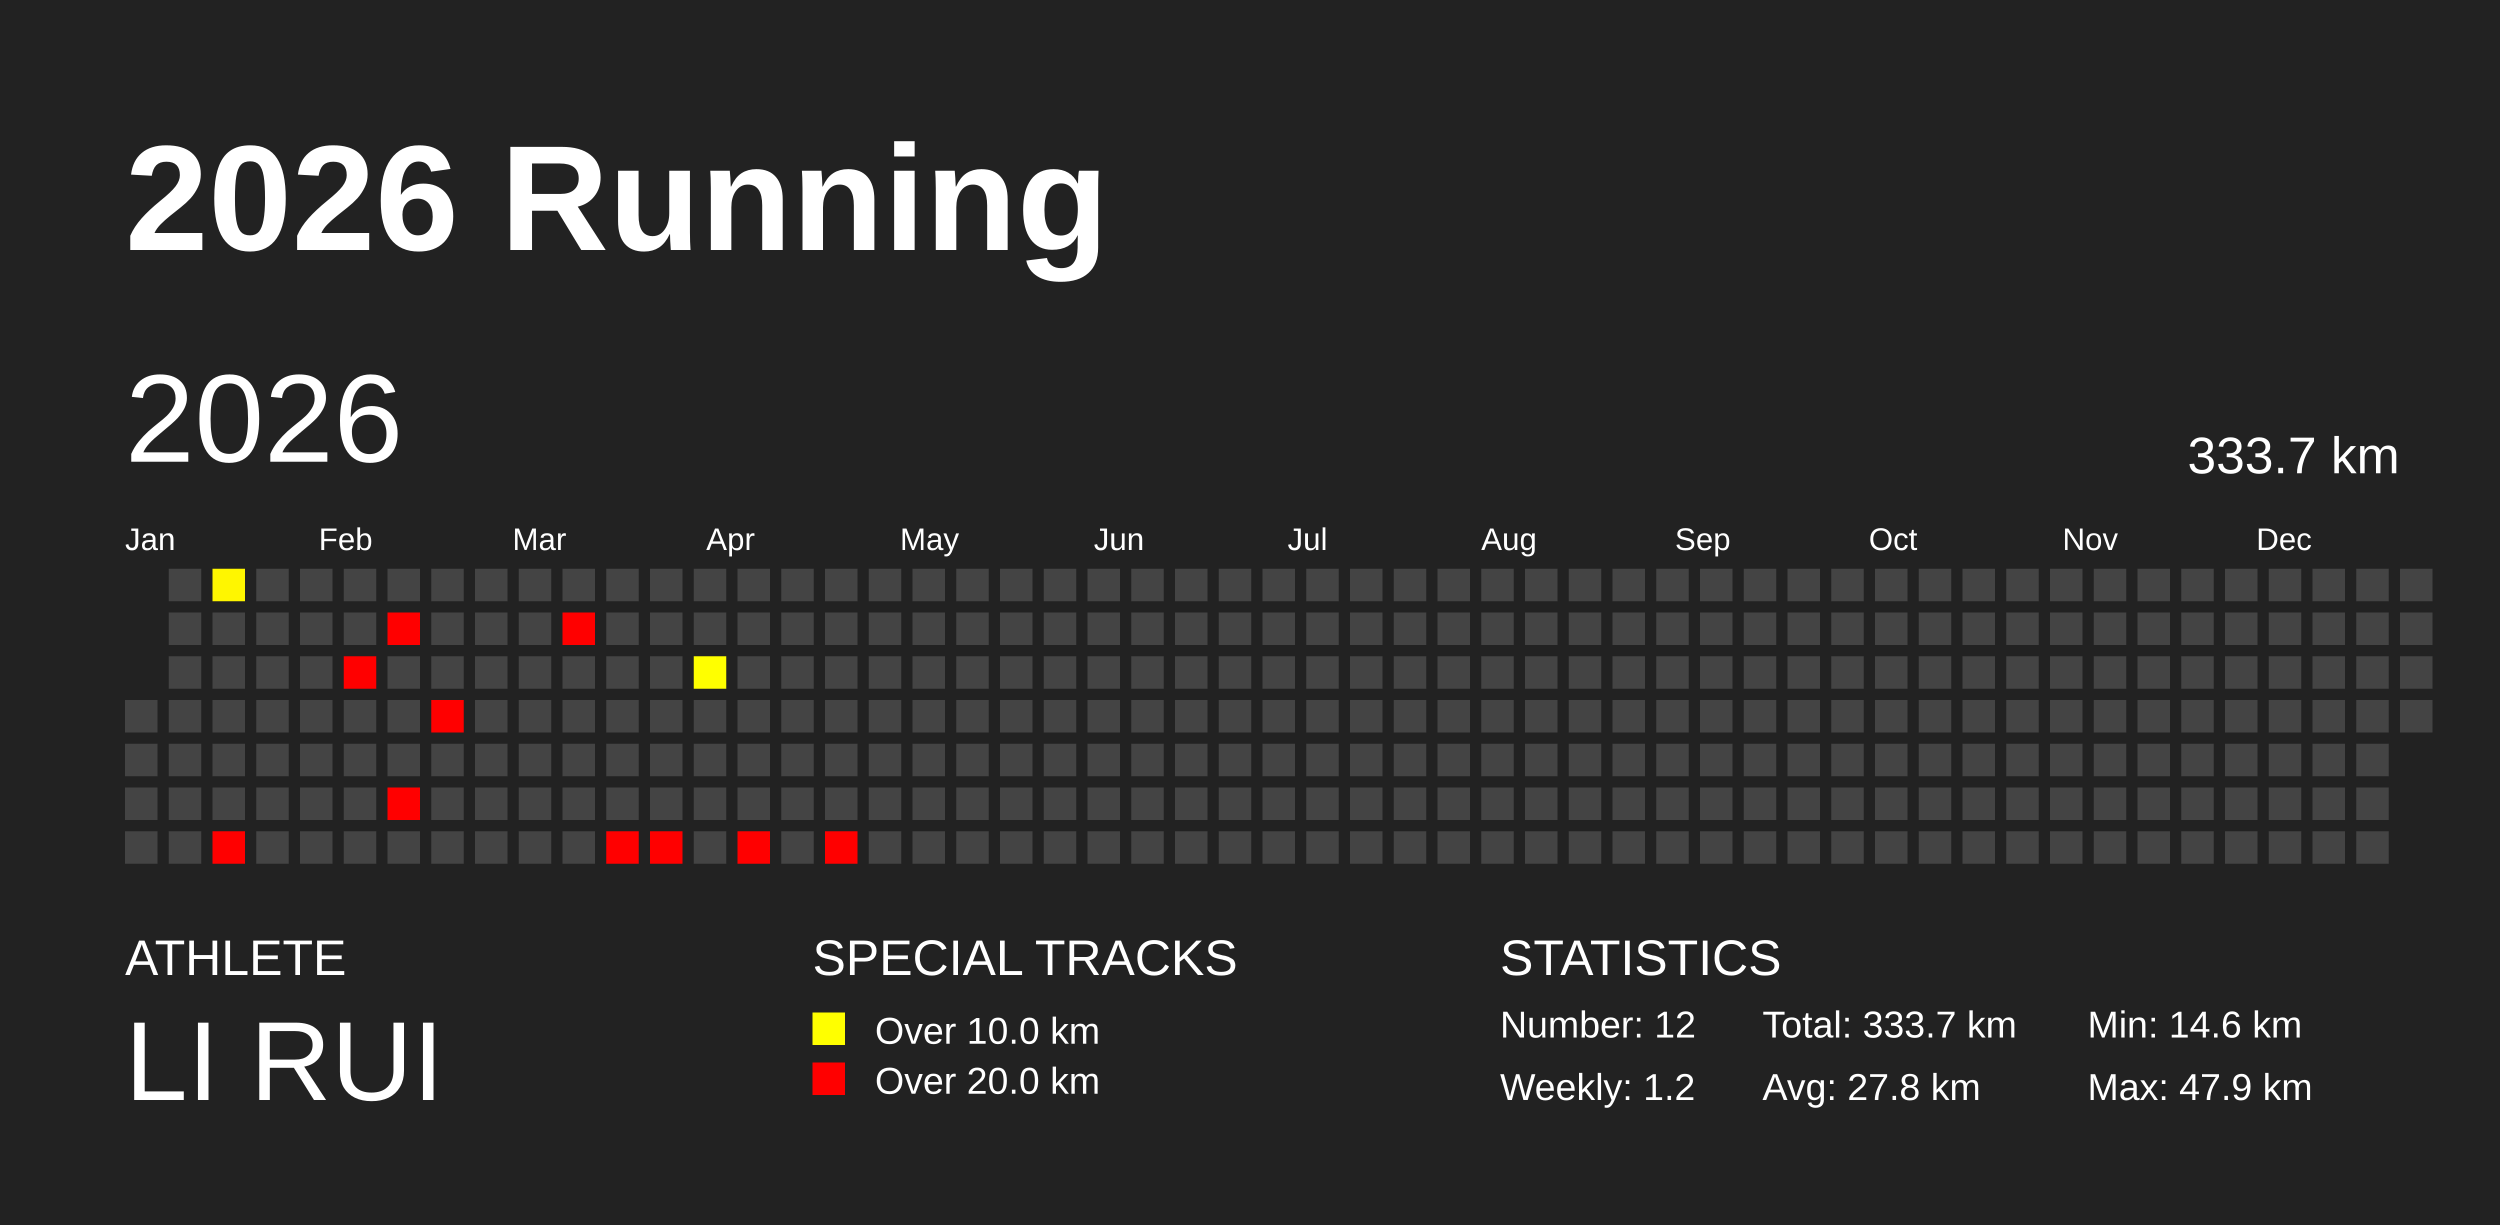
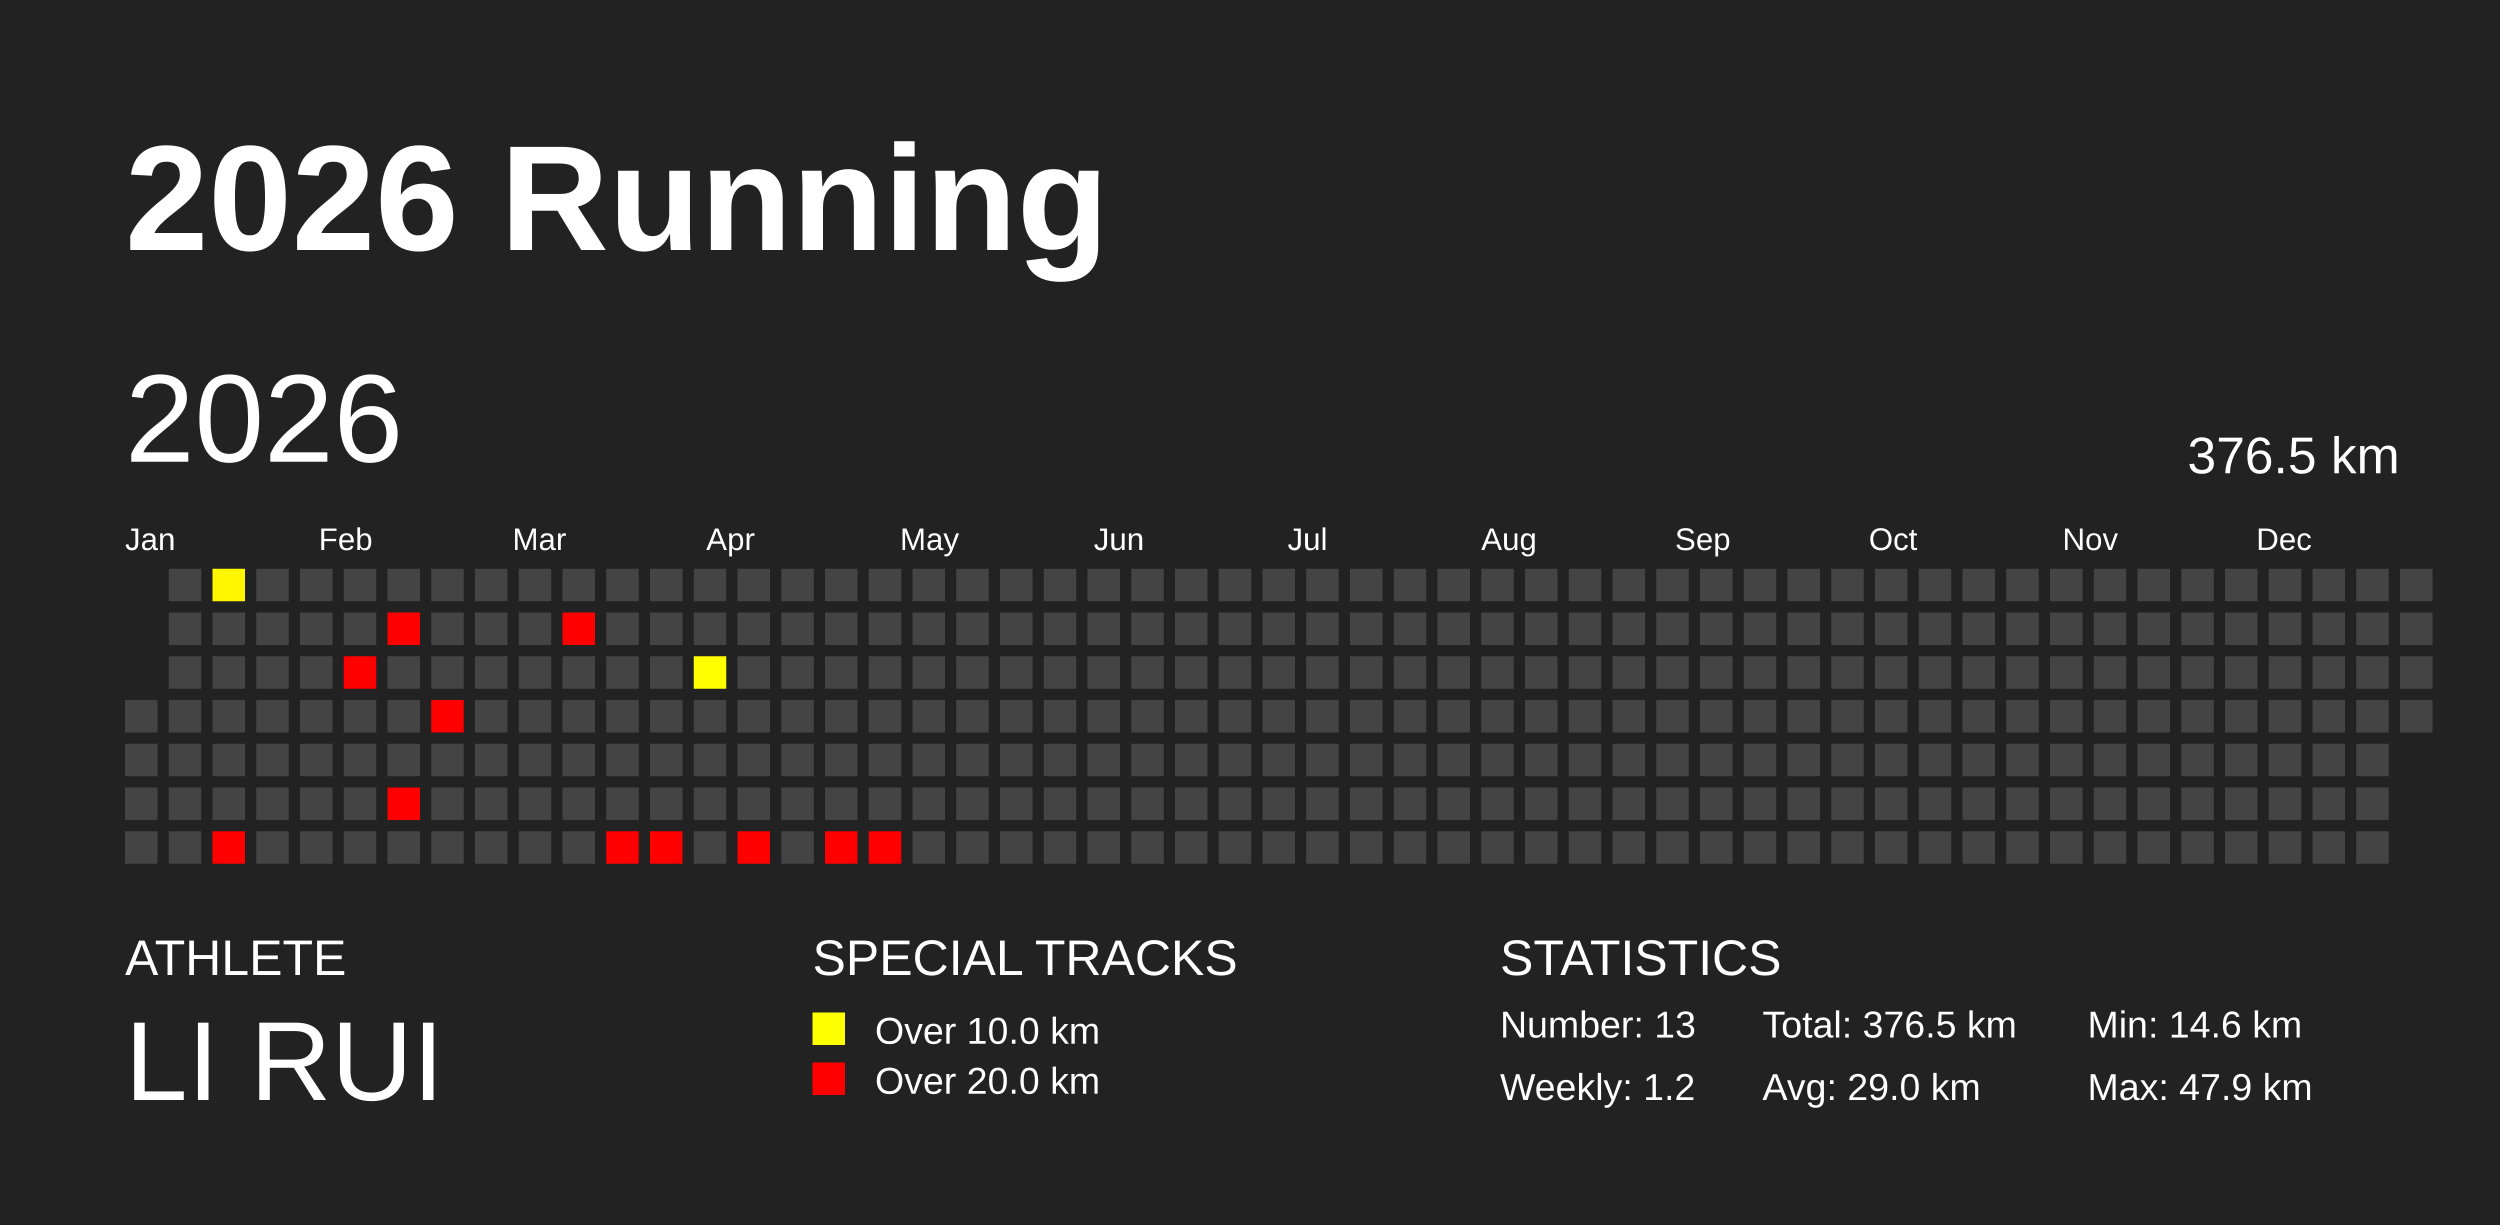
<svg xmlns="http://www.w3.org/2000/svg" baseProfile="full" height="98mm" version="1.1" viewBox="0,0,200,98" width="200mm">
  <defs />
  <rect fill="#222222" height="98" width="200" x="0" y="0" />
  <text fill="#FFFFFF" style="font-size:12px; font-family:Arial; font-weight:bold;" x="10" y="20">2026 Running</text>
  <text fill="#FFFFFF" style="font-size:4px; font-family:Arial" x="10" y="78">ATHLETE</text>
  <text fill="#FFFFFF" style="font-size:9px; font-family:Arial" x="10" y="88">LI RUI</text>
  <text fill="#FFFFFF" style="font-size:4px; font-family:Arial" x="65" y="78">SPECIAL TRACKS</text>
  <rect fill="yellow" height="2.6" width="2.6" x="65" y="81" />
  <text fill="#FFFFFF" style="font-size:3px; font-family:Arial" x="70" y="83.5">Over 10.0 km</text>
  <rect fill="red" height="2.6" width="2.6" x="65" y="85" />
  <text fill="#FFFFFF" style="font-size:3px; font-family:Arial" x="70" y="87.5">Over 20.0 km</text>
  <text fill="#FFFFFF" style="font-size:4px; font-family:Arial" x="120" y="78">STATISTICS</text>
-   <text fill="#FFFFFF" style="font-size:3px; font-family:Arial" x="120" y="83">Number: 12</text>
+   <text fill="#FFFFFF" style="font-size:3px; font-family:Arial" x="120" y="83">Number: 13</text>
  <text fill="#FFFFFF" style="font-size:3px; font-family:Arial" x="120" y="88">Weekly: 1.2</text>
-   <text fill="#FFFFFF" style="font-size:3px; font-family:Arial" x="141" y="83">Total: 333.7 km</text>
-   <text fill="#FFFFFF" style="font-size:3px; font-family:Arial" x="141" y="88">Avg: 27.8 km</text>
+   <text fill="#FFFFFF" style="font-size:3px; font-family:Arial" x="141" y="83">Total: 376.5 km</text>
+   <text fill="#FFFFFF" style="font-size:3px; font-family:Arial" x="141" y="88">Avg: 29.0 km</text>
  <text fill="#FFFFFF" style="font-size:3px; font-family:Arial" x="167" y="83">Min: 14.6 km</text>
  <text fill="#FFFFFF" style="font-size:3px; font-family:Arial" x="167" y="88">Max: 47.9 km</text>
  <text dominant-baseline="hanging" fill="#FFFFFF" style="font-size:10.0px; font-family:Arial;" x="10" y="30">2026</text>
-   <text dominant-baseline="hanging" fill="#FFFFFF" style="font-size:4.125px; font-family:Arial;" x="175" y="35">333.7 km</text>
+   <text dominant-baseline="hanging" fill="#FFFFFF" style="font-size:4.125px; font-family:Arial;" x="175" y="35">376.5 km</text>
  <text fill="#FFFFFF" style="font-size:2.5px; font-family:Arial" x="10.0" y="44">Jan</text>
  <text fill="#FFFFFF" style="font-size:2.5px; font-family:Arial" x="25.5" y="44">Feb</text>
  <text fill="#FFFFFF" style="font-size:2.5px; font-family:Arial" x="41.0" y="44">Mar</text>
  <text fill="#FFFFFF" style="font-size:2.5px; font-family:Arial" x="56.5" y="44">Apr</text>
  <text fill="#FFFFFF" style="font-size:2.5px; font-family:Arial" x="72.0" y="44">May</text>
  <text fill="#FFFFFF" style="font-size:2.5px; font-family:Arial" x="87.5" y="44">Jun</text>
  <text fill="#FFFFFF" style="font-size:2.5px; font-family:Arial" x="103.0" y="44">Jul</text>
  <text fill="#FFFFFF" style="font-size:2.5px; font-family:Arial" x="118.5" y="44">Aug</text>
  <text fill="#FFFFFF" style="font-size:2.5px; font-family:Arial" x="134.0" y="44">Sep</text>
  <text fill="#FFFFFF" style="font-size:2.5px; font-family:Arial" x="149.5" y="44">Oct</text>
  <text fill="#FFFFFF" style="font-size:2.5px; font-family:Arial" x="165.0" y="44">Nov</text>
  <text fill="#FFFFFF" style="font-size:2.5px; font-family:Arial" x="180.5" y="44">Dec</text>
  <rect fill="#444444" height="2.6" width="2.6" x="10.0" y="56.0" />
  <rect fill="#444444" height="2.6" width="2.6" x="10.0" y="59.5" />
  <rect fill="#444444" height="2.6" width="2.6" x="10.0" y="63.0" />
  <rect fill="#444444" height="2.6" width="2.6" x="10.0" y="66.5" />
  <rect fill="#444444" height="2.6" width="2.6" x="13.5" y="45.5" />
  <rect fill="#444444" height="2.6" width="2.6" x="13.5" y="49.0" />
  <rect fill="#444444" height="2.6" width="2.6" x="13.5" y="52.5" />
  <rect fill="#444444" height="2.6" width="2.6" x="13.5" y="56.0" />
  <rect fill="#444444" height="2.6" width="2.6" x="13.5" y="59.5" />
  <rect fill="#444444" height="2.6" width="2.6" x="13.5" y="63.0" />
  <rect fill="#444444" height="2.6" width="2.6" x="13.5" y="66.5" />
  <rect fill="#fff600" height="2.6" width="2.6" x="17.0" y="45.5" />
  <rect fill="#444444" height="2.6" width="2.6" x="17.0" y="49.0" />
  <rect fill="#444444" height="2.6" width="2.6" x="17.0" y="52.5" />
  <rect fill="#444444" height="2.6" width="2.6" x="17.0" y="56.0" />
  <rect fill="#444444" height="2.6" width="2.6" x="17.0" y="59.5" />
  <rect fill="#444444" height="2.6" width="2.6" x="17.0" y="63.0" />
  <rect fill="red" height="2.6" width="2.6" x="17.0" y="66.5" />
  <rect fill="#444444" height="2.6" width="2.6" x="20.5" y="45.5" />
  <rect fill="#444444" height="2.6" width="2.6" x="20.5" y="49.0" />
  <rect fill="#444444" height="2.6" width="2.6" x="20.5" y="52.5" />
  <rect fill="#444444" height="2.6" width="2.6" x="20.5" y="56.0" />
  <rect fill="#444444" height="2.6" width="2.6" x="20.5" y="59.5" />
  <rect fill="#444444" height="2.6" width="2.6" x="20.5" y="63.0" />
  <rect fill="#444444" height="2.6" width="2.6" x="20.5" y="66.5" />
  <rect fill="#444444" height="2.6" width="2.6" x="24.0" y="45.5" />
  <rect fill="#444444" height="2.6" width="2.6" x="24.0" y="49.0" />
  <rect fill="#444444" height="2.6" width="2.6" x="24.0" y="52.5" />
  <rect fill="#444444" height="2.6" width="2.6" x="24.0" y="56.0" />
  <rect fill="#444444" height="2.6" width="2.6" x="24.0" y="59.5" />
  <rect fill="#444444" height="2.6" width="2.6" x="24.0" y="63.0" />
  <rect fill="#444444" height="2.6" width="2.6" x="24.0" y="66.5" />
  <rect fill="#444444" height="2.6" width="2.6" x="27.5" y="45.5" />
  <rect fill="#444444" height="2.6" width="2.6" x="27.5" y="49.0" />
  <rect fill="red" height="2.6" width="2.6" x="27.5" y="52.5" />
  <rect fill="#444444" height="2.6" width="2.6" x="27.5" y="56.0" />
  <rect fill="#444444" height="2.6" width="2.6" x="27.5" y="59.5" />
  <rect fill="#444444" height="2.6" width="2.6" x="27.5" y="63.0" />
  <rect fill="#444444" height="2.6" width="2.6" x="27.5" y="66.5" />
  <rect fill="#444444" height="2.6" width="2.6" x="31.0" y="45.5" />
  <rect fill="red" height="2.6" width="2.6" x="31.0" y="49.0" />
  <rect fill="#444444" height="2.6" width="2.6" x="31.0" y="52.5" />
  <rect fill="#444444" height="2.6" width="2.6" x="31.0" y="56.0" />
  <rect fill="#444444" height="2.6" width="2.6" x="31.0" y="59.5" />
  <rect fill="red" height="2.6" width="2.6" x="31.0" y="63.0" />
  <rect fill="#444444" height="2.6" width="2.6" x="31.0" y="66.5" />
  <rect fill="#444444" height="2.6" width="2.6" x="34.5" y="45.5" />
  <rect fill="#444444" height="2.6" width="2.6" x="34.5" y="49.0" />
  <rect fill="#444444" height="2.6" width="2.6" x="34.5" y="52.5" />
  <rect fill="red" height="2.6" width="2.6" x="34.5" y="56.0" />
  <rect fill="#444444" height="2.6" width="2.6" x="34.5" y="59.5" />
  <rect fill="#444444" height="2.6" width="2.6" x="34.5" y="63.0" />
  <rect fill="#444444" height="2.6" width="2.6" x="34.5" y="66.5" />
  <rect fill="#444444" height="2.6" width="2.6" x="38.0" y="45.5" />
  <rect fill="#444444" height="2.6" width="2.6" x="38.0" y="49.0" />
  <rect fill="#444444" height="2.6" width="2.6" x="38.0" y="52.5" />
  <rect fill="#444444" height="2.6" width="2.6" x="38.0" y="56.0" />
  <rect fill="#444444" height="2.6" width="2.6" x="38.0" y="59.5" />
  <rect fill="#444444" height="2.6" width="2.6" x="38.0" y="63.0" />
  <rect fill="#444444" height="2.6" width="2.6" x="38.0" y="66.5" />
  <rect fill="#444444" height="2.6" width="2.6" x="41.5" y="45.5" />
  <rect fill="#444444" height="2.6" width="2.6" x="41.5" y="49.0" />
  <rect fill="#444444" height="2.6" width="2.6" x="41.5" y="52.5" />
  <rect fill="#444444" height="2.6" width="2.6" x="41.5" y="56.0" />
  <rect fill="#444444" height="2.6" width="2.6" x="41.5" y="59.5" />
  <rect fill="#444444" height="2.6" width="2.6" x="41.5" y="63.0" />
  <rect fill="#444444" height="2.6" width="2.6" x="41.5" y="66.5" />
  <rect fill="#444444" height="2.6" width="2.6" x="45.0" y="45.5" />
  <rect fill="red" height="2.6" width="2.6" x="45.0" y="49.0" />
  <rect fill="#444444" height="2.6" width="2.6" x="45.0" y="52.5" />
  <rect fill="#444444" height="2.6" width="2.6" x="45.0" y="56.0" />
  <rect fill="#444444" height="2.6" width="2.6" x="45.0" y="59.5" />
  <rect fill="#444444" height="2.6" width="2.6" x="45.0" y="63.0" />
  <rect fill="#444444" height="2.6" width="2.6" x="45.0" y="66.5" />
  <rect fill="#444444" height="2.6" width="2.6" x="48.5" y="45.5" />
  <rect fill="#444444" height="2.6" width="2.6" x="48.5" y="49.0" />
  <rect fill="#444444" height="2.6" width="2.6" x="48.5" y="52.5" />
  <rect fill="#444444" height="2.6" width="2.6" x="48.5" y="56.0" />
  <rect fill="#444444" height="2.6" width="2.6" x="48.5" y="59.5" />
  <rect fill="#444444" height="2.6" width="2.6" x="48.5" y="63.0" />
  <rect fill="red" height="2.6" width="2.6" x="48.5" y="66.5" />
  <rect fill="#444444" height="2.6" width="2.6" x="52.0" y="45.5" />
  <rect fill="#444444" height="2.6" width="2.6" x="52.0" y="49.0" />
  <rect fill="#444444" height="2.6" width="2.6" x="52.0" y="52.5" />
  <rect fill="#444444" height="2.6" width="2.6" x="52.0" y="56.0" />
  <rect fill="#444444" height="2.6" width="2.6" x="52.0" y="59.5" />
  <rect fill="#444444" height="2.6" width="2.6" x="52.0" y="63.0" />
  <rect fill="red" height="2.6" width="2.6" x="52.0" y="66.5" />
  <rect fill="#444444" height="2.6" width="2.6" x="55.5" y="45.5" />
  <rect fill="#444444" height="2.6" width="2.6" x="55.5" y="49.0" />
  <rect fill="#ffff00" height="2.6" width="2.6" x="55.5" y="52.5" />
  <rect fill="#444444" height="2.6" width="2.6" x="55.5" y="56.0" />
  <rect fill="#444444" height="2.6" width="2.6" x="55.5" y="59.5" />
  <rect fill="#444444" height="2.6" width="2.6" x="55.5" y="63.0" />
  <rect fill="#444444" height="2.6" width="2.6" x="55.5" y="66.5" />
  <rect fill="#444444" height="2.6" width="2.6" x="59.0" y="45.5" />
  <rect fill="#444444" height="2.6" width="2.6" x="59.0" y="49.0" />
  <rect fill="#444444" height="2.6" width="2.6" x="59.0" y="52.5" />
  <rect fill="#444444" height="2.6" width="2.6" x="59.0" y="56.0" />
  <rect fill="#444444" height="2.6" width="2.6" x="59.0" y="59.5" />
  <rect fill="#444444" height="2.6" width="2.6" x="59.0" y="63.0" />
  <rect fill="red" height="2.6" width="2.6" x="59.0" y="66.5" />
  <rect fill="#444444" height="2.6" width="2.6" x="62.5" y="45.5" />
  <rect fill="#444444" height="2.6" width="2.6" x="62.5" y="49.0" />
  <rect fill="#444444" height="2.6" width="2.6" x="62.5" y="52.5" />
  <rect fill="#444444" height="2.6" width="2.6" x="62.5" y="56.0" />
  <rect fill="#444444" height="2.6" width="2.6" x="62.5" y="59.5" />
  <rect fill="#444444" height="2.6" width="2.6" x="62.5" y="63.0" />
  <rect fill="#444444" height="2.6" width="2.6" x="62.5" y="66.5" />
  <rect fill="#444444" height="2.6" width="2.6" x="66.0" y="45.5" />
  <rect fill="#444444" height="2.6" width="2.6" x="66.0" y="49.0" />
  <rect fill="#444444" height="2.6" width="2.6" x="66.0" y="52.5" />
  <rect fill="#444444" height="2.6" width="2.6" x="66.0" y="56.0" />
  <rect fill="#444444" height="2.6" width="2.6" x="66.0" y="59.5" />
  <rect fill="#444444" height="2.6" width="2.6" x="66.0" y="63.0" />
  <rect fill="red" height="2.6" width="2.6" x="66.0" y="66.5" />
  <rect fill="#444444" height="2.6" width="2.6" x="69.5" y="45.5" />
  <rect fill="#444444" height="2.6" width="2.6" x="69.5" y="49.0" />
  <rect fill="#444444" height="2.6" width="2.6" x="69.5" y="52.5" />
  <rect fill="#444444" height="2.6" width="2.6" x="69.5" y="56.0" />
  <rect fill="#444444" height="2.6" width="2.6" x="69.5" y="59.5" />
  <rect fill="#444444" height="2.6" width="2.6" x="69.5" y="63.0" />
-   <rect fill="#444444" height="2.6" width="2.6" x="69.5" y="66.5" />
+   <rect fill="red" height="2.6" width="2.6" x="69.5" y="66.5" />
  <rect fill="#444444" height="2.6" width="2.6" x="73.0" y="45.5" />
  <rect fill="#444444" height="2.6" width="2.6" x="73.0" y="49.0" />
  <rect fill="#444444" height="2.6" width="2.6" x="73.0" y="52.5" />
  <rect fill="#444444" height="2.6" width="2.6" x="73.0" y="56.0" />
  <rect fill="#444444" height="2.6" width="2.6" x="73.0" y="59.5" />
  <rect fill="#444444" height="2.6" width="2.6" x="73.0" y="63.0" />
  <rect fill="#444444" height="2.6" width="2.6" x="73.0" y="66.5" />
  <rect fill="#444444" height="2.6" width="2.6" x="76.5" y="45.5" />
  <rect fill="#444444" height="2.6" width="2.6" x="76.5" y="49.0" />
  <rect fill="#444444" height="2.6" width="2.6" x="76.5" y="52.5" />
  <rect fill="#444444" height="2.6" width="2.6" x="76.5" y="56.0" />
  <rect fill="#444444" height="2.6" width="2.6" x="76.5" y="59.5" />
  <rect fill="#444444" height="2.6" width="2.6" x="76.5" y="63.0" />
  <rect fill="#444444" height="2.6" width="2.6" x="76.5" y="66.5" />
  <rect fill="#444444" height="2.6" width="2.6" x="80.0" y="45.5" />
  <rect fill="#444444" height="2.6" width="2.6" x="80.0" y="49.0" />
  <rect fill="#444444" height="2.6" width="2.6" x="80.0" y="52.5" />
  <rect fill="#444444" height="2.6" width="2.6" x="80.0" y="56.0" />
  <rect fill="#444444" height="2.6" width="2.6" x="80.0" y="59.5" />
  <rect fill="#444444" height="2.6" width="2.6" x="80.0" y="63.0" />
  <rect fill="#444444" height="2.6" width="2.6" x="80.0" y="66.5" />
  <rect fill="#444444" height="2.6" width="2.6" x="83.5" y="45.5" />
  <rect fill="#444444" height="2.6" width="2.6" x="83.5" y="49.0" />
  <rect fill="#444444" height="2.6" width="2.6" x="83.5" y="52.5" />
  <rect fill="#444444" height="2.6" width="2.6" x="83.5" y="56.0" />
  <rect fill="#444444" height="2.6" width="2.6" x="83.5" y="59.5" />
  <rect fill="#444444" height="2.6" width="2.6" x="83.5" y="63.0" />
  <rect fill="#444444" height="2.6" width="2.6" x="83.5" y="66.5" />
  <rect fill="#444444" height="2.6" width="2.6" x="87.0" y="45.5" />
  <rect fill="#444444" height="2.6" width="2.6" x="87.0" y="49.0" />
  <rect fill="#444444" height="2.6" width="2.6" x="87.0" y="52.5" />
  <rect fill="#444444" height="2.6" width="2.6" x="87.0" y="56.0" />
  <rect fill="#444444" height="2.6" width="2.6" x="87.0" y="59.5" />
  <rect fill="#444444" height="2.6" width="2.6" x="87.0" y="63.0" />
  <rect fill="#444444" height="2.6" width="2.6" x="87.0" y="66.5" />
  <rect fill="#444444" height="2.6" width="2.6" x="90.5" y="45.5" />
  <rect fill="#444444" height="2.6" width="2.6" x="90.5" y="49.0" />
  <rect fill="#444444" height="2.6" width="2.6" x="90.5" y="52.5" />
  <rect fill="#444444" height="2.6" width="2.6" x="90.5" y="56.0" />
  <rect fill="#444444" height="2.6" width="2.6" x="90.5" y="59.5" />
  <rect fill="#444444" height="2.6" width="2.6" x="90.5" y="63.0" />
  <rect fill="#444444" height="2.6" width="2.6" x="90.5" y="66.5" />
  <rect fill="#444444" height="2.6" width="2.6" x="94.0" y="45.5" />
  <rect fill="#444444" height="2.6" width="2.6" x="94.0" y="49.0" />
  <rect fill="#444444" height="2.6" width="2.6" x="94.0" y="52.5" />
  <rect fill="#444444" height="2.6" width="2.6" x="94.0" y="56.0" />
  <rect fill="#444444" height="2.6" width="2.6" x="94.0" y="59.5" />
  <rect fill="#444444" height="2.6" width="2.6" x="94.0" y="63.0" />
  <rect fill="#444444" height="2.6" width="2.6" x="94.0" y="66.5" />
  <rect fill="#444444" height="2.6" width="2.6" x="97.5" y="45.5" />
  <rect fill="#444444" height="2.6" width="2.6" x="97.5" y="49.0" />
  <rect fill="#444444" height="2.6" width="2.6" x="97.5" y="52.5" />
  <rect fill="#444444" height="2.6" width="2.6" x="97.5" y="56.0" />
  <rect fill="#444444" height="2.6" width="2.6" x="97.5" y="59.5" />
  <rect fill="#444444" height="2.6" width="2.6" x="97.5" y="63.0" />
  <rect fill="#444444" height="2.6" width="2.6" x="97.5" y="66.5" />
  <rect fill="#444444" height="2.6" width="2.6" x="101.0" y="45.5" />
  <rect fill="#444444" height="2.6" width="2.6" x="101.0" y="49.0" />
  <rect fill="#444444" height="2.6" width="2.6" x="101.0" y="52.5" />
  <rect fill="#444444" height="2.6" width="2.6" x="101.0" y="56.0" />
  <rect fill="#444444" height="2.6" width="2.6" x="101.0" y="59.5" />
  <rect fill="#444444" height="2.6" width="2.6" x="101.0" y="63.0" />
  <rect fill="#444444" height="2.6" width="2.6" x="101.0" y="66.5" />
  <rect fill="#444444" height="2.6" width="2.6" x="104.5" y="45.5" />
  <rect fill="#444444" height="2.6" width="2.6" x="104.5" y="49.0" />
  <rect fill="#444444" height="2.6" width="2.6" x="104.5" y="52.5" />
  <rect fill="#444444" height="2.6" width="2.6" x="104.5" y="56.0" />
  <rect fill="#444444" height="2.6" width="2.6" x="104.5" y="59.5" />
  <rect fill="#444444" height="2.6" width="2.6" x="104.5" y="63.0" />
  <rect fill="#444444" height="2.6" width="2.6" x="104.5" y="66.5" />
  <rect fill="#444444" height="2.6" width="2.6" x="108.0" y="45.5" />
  <rect fill="#444444" height="2.6" width="2.6" x="108.0" y="49.0" />
  <rect fill="#444444" height="2.6" width="2.6" x="108.0" y="52.5" />
  <rect fill="#444444" height="2.6" width="2.6" x="108.0" y="56.0" />
  <rect fill="#444444" height="2.6" width="2.6" x="108.0" y="59.5" />
  <rect fill="#444444" height="2.6" width="2.6" x="108.0" y="63.0" />
  <rect fill="#444444" height="2.6" width="2.6" x="108.0" y="66.5" />
  <rect fill="#444444" height="2.6" width="2.6" x="111.5" y="45.5" />
  <rect fill="#444444" height="2.6" width="2.6" x="111.5" y="49.0" />
  <rect fill="#444444" height="2.6" width="2.6" x="111.5" y="52.5" />
  <rect fill="#444444" height="2.6" width="2.6" x="111.5" y="56.0" />
  <rect fill="#444444" height="2.6" width="2.6" x="111.5" y="59.5" />
  <rect fill="#444444" height="2.6" width="2.6" x="111.5" y="63.0" />
  <rect fill="#444444" height="2.6" width="2.6" x="111.5" y="66.5" />
  <rect fill="#444444" height="2.6" width="2.6" x="115.0" y="45.5" />
  <rect fill="#444444" height="2.6" width="2.6" x="115.0" y="49.0" />
  <rect fill="#444444" height="2.6" width="2.6" x="115.0" y="52.5" />
  <rect fill="#444444" height="2.6" width="2.6" x="115.0" y="56.0" />
  <rect fill="#444444" height="2.6" width="2.6" x="115.0" y="59.5" />
  <rect fill="#444444" height="2.6" width="2.6" x="115.0" y="63.0" />
  <rect fill="#444444" height="2.6" width="2.6" x="115.0" y="66.5" />
  <rect fill="#444444" height="2.6" width="2.6" x="118.5" y="45.5" />
  <rect fill="#444444" height="2.6" width="2.6" x="118.5" y="49.0" />
  <rect fill="#444444" height="2.6" width="2.6" x="118.5" y="52.5" />
  <rect fill="#444444" height="2.6" width="2.6" x="118.5" y="56.0" />
  <rect fill="#444444" height="2.6" width="2.6" x="118.5" y="59.5" />
  <rect fill="#444444" height="2.6" width="2.6" x="118.5" y="63.0" />
  <rect fill="#444444" height="2.6" width="2.6" x="118.5" y="66.5" />
  <rect fill="#444444" height="2.6" width="2.6" x="122.0" y="45.5" />
  <rect fill="#444444" height="2.6" width="2.6" x="122.0" y="49.0" />
  <rect fill="#444444" height="2.6" width="2.6" x="122.0" y="52.5" />
  <rect fill="#444444" height="2.6" width="2.6" x="122.0" y="56.0" />
  <rect fill="#444444" height="2.6" width="2.6" x="122.0" y="59.5" />
  <rect fill="#444444" height="2.6" width="2.6" x="122.0" y="63.0" />
  <rect fill="#444444" height="2.6" width="2.6" x="122.0" y="66.5" />
  <rect fill="#444444" height="2.6" width="2.6" x="125.5" y="45.5" />
  <rect fill="#444444" height="2.6" width="2.6" x="125.5" y="49.0" />
  <rect fill="#444444" height="2.6" width="2.6" x="125.5" y="52.5" />
  <rect fill="#444444" height="2.6" width="2.6" x="125.5" y="56.0" />
  <rect fill="#444444" height="2.6" width="2.6" x="125.5" y="59.5" />
  <rect fill="#444444" height="2.6" width="2.6" x="125.5" y="63.0" />
  <rect fill="#444444" height="2.6" width="2.6" x="125.5" y="66.5" />
  <rect fill="#444444" height="2.6" width="2.6" x="129.0" y="45.5" />
  <rect fill="#444444" height="2.6" width="2.6" x="129.0" y="49.0" />
  <rect fill="#444444" height="2.6" width="2.6" x="129.0" y="52.5" />
  <rect fill="#444444" height="2.6" width="2.6" x="129.0" y="56.0" />
  <rect fill="#444444" height="2.6" width="2.6" x="129.0" y="59.5" />
  <rect fill="#444444" height="2.6" width="2.6" x="129.0" y="63.0" />
  <rect fill="#444444" height="2.6" width="2.6" x="129.0" y="66.5" />
  <rect fill="#444444" height="2.6" width="2.6" x="132.5" y="45.5" />
  <rect fill="#444444" height="2.6" width="2.6" x="132.5" y="49.0" />
  <rect fill="#444444" height="2.6" width="2.6" x="132.5" y="52.5" />
  <rect fill="#444444" height="2.6" width="2.6" x="132.5" y="56.0" />
  <rect fill="#444444" height="2.6" width="2.6" x="132.5" y="59.5" />
  <rect fill="#444444" height="2.6" width="2.6" x="132.5" y="63.0" />
  <rect fill="#444444" height="2.6" width="2.6" x="132.5" y="66.5" />
  <rect fill="#444444" height="2.6" width="2.6" x="136.0" y="45.5" />
  <rect fill="#444444" height="2.6" width="2.6" x="136.0" y="49.0" />
  <rect fill="#444444" height="2.6" width="2.6" x="136.0" y="52.5" />
  <rect fill="#444444" height="2.6" width="2.6" x="136.0" y="56.0" />
  <rect fill="#444444" height="2.6" width="2.6" x="136.0" y="59.5" />
  <rect fill="#444444" height="2.6" width="2.6" x="136.0" y="63.0" />
  <rect fill="#444444" height="2.6" width="2.6" x="136.0" y="66.5" />
  <rect fill="#444444" height="2.6" width="2.6" x="139.5" y="45.5" />
  <rect fill="#444444" height="2.6" width="2.6" x="139.5" y="49.0" />
  <rect fill="#444444" height="2.6" width="2.6" x="139.5" y="52.5" />
  <rect fill="#444444" height="2.6" width="2.6" x="139.5" y="56.0" />
  <rect fill="#444444" height="2.6" width="2.6" x="139.5" y="59.5" />
  <rect fill="#444444" height="2.6" width="2.6" x="139.5" y="63.0" />
  <rect fill="#444444" height="2.6" width="2.6" x="139.5" y="66.5" />
  <rect fill="#444444" height="2.6" width="2.6" x="143.0" y="45.5" />
  <rect fill="#444444" height="2.6" width="2.6" x="143.0" y="49.0" />
  <rect fill="#444444" height="2.6" width="2.6" x="143.0" y="52.5" />
  <rect fill="#444444" height="2.6" width="2.6" x="143.0" y="56.0" />
  <rect fill="#444444" height="2.6" width="2.6" x="143.0" y="59.5" />
  <rect fill="#444444" height="2.6" width="2.6" x="143.0" y="63.0" />
  <rect fill="#444444" height="2.6" width="2.6" x="143.0" y="66.5" />
  <rect fill="#444444" height="2.6" width="2.6" x="146.5" y="45.5" />
  <rect fill="#444444" height="2.6" width="2.6" x="146.5" y="49.0" />
  <rect fill="#444444" height="2.6" width="2.6" x="146.5" y="52.5" />
  <rect fill="#444444" height="2.6" width="2.6" x="146.5" y="56.0" />
  <rect fill="#444444" height="2.6" width="2.6" x="146.5" y="59.5" />
  <rect fill="#444444" height="2.6" width="2.6" x="146.5" y="63.0" />
  <rect fill="#444444" height="2.6" width="2.6" x="146.5" y="66.5" />
  <rect fill="#444444" height="2.6" width="2.6" x="150.0" y="45.5" />
  <rect fill="#444444" height="2.6" width="2.6" x="150.0" y="49.0" />
  <rect fill="#444444" height="2.6" width="2.6" x="150.0" y="52.5" />
  <rect fill="#444444" height="2.6" width="2.6" x="150.0" y="56.0" />
  <rect fill="#444444" height="2.6" width="2.6" x="150.0" y="59.5" />
  <rect fill="#444444" height="2.6" width="2.6" x="150.0" y="63.0" />
  <rect fill="#444444" height="2.6" width="2.6" x="150.0" y="66.5" />
  <rect fill="#444444" height="2.6" width="2.6" x="153.5" y="45.5" />
  <rect fill="#444444" height="2.6" width="2.6" x="153.5" y="49.0" />
  <rect fill="#444444" height="2.6" width="2.6" x="153.5" y="52.5" />
  <rect fill="#444444" height="2.6" width="2.6" x="153.5" y="56.0" />
  <rect fill="#444444" height="2.6" width="2.6" x="153.5" y="59.5" />
  <rect fill="#444444" height="2.6" width="2.6" x="153.5" y="63.0" />
  <rect fill="#444444" height="2.6" width="2.6" x="153.5" y="66.5" />
  <rect fill="#444444" height="2.6" width="2.6" x="157.0" y="45.5" />
  <rect fill="#444444" height="2.6" width="2.6" x="157.0" y="49.0" />
  <rect fill="#444444" height="2.6" width="2.6" x="157.0" y="52.5" />
  <rect fill="#444444" height="2.6" width="2.6" x="157.0" y="56.0" />
  <rect fill="#444444" height="2.6" width="2.6" x="157.0" y="59.5" />
  <rect fill="#444444" height="2.6" width="2.6" x="157.0" y="63.0" />
  <rect fill="#444444" height="2.6" width="2.6" x="157.0" y="66.5" />
  <rect fill="#444444" height="2.6" width="2.6" x="160.5" y="45.5" />
  <rect fill="#444444" height="2.6" width="2.6" x="160.5" y="49.0" />
  <rect fill="#444444" height="2.6" width="2.6" x="160.5" y="52.5" />
  <rect fill="#444444" height="2.6" width="2.6" x="160.5" y="56.0" />
  <rect fill="#444444" height="2.6" width="2.6" x="160.5" y="59.5" />
  <rect fill="#444444" height="2.6" width="2.6" x="160.5" y="63.0" />
  <rect fill="#444444" height="2.6" width="2.6" x="160.5" y="66.5" />
  <rect fill="#444444" height="2.6" width="2.6" x="164.0" y="45.5" />
  <rect fill="#444444" height="2.6" width="2.6" x="164.0" y="49.0" />
  <rect fill="#444444" height="2.6" width="2.6" x="164.0" y="52.5" />
  <rect fill="#444444" height="2.6" width="2.6" x="164.0" y="56.0" />
  <rect fill="#444444" height="2.6" width="2.6" x="164.0" y="59.5" />
  <rect fill="#444444" height="2.6" width="2.6" x="164.0" y="63.0" />
  <rect fill="#444444" height="2.6" width="2.6" x="164.0" y="66.5" />
  <rect fill="#444444" height="2.6" width="2.6" x="167.5" y="45.5" />
  <rect fill="#444444" height="2.6" width="2.6" x="167.5" y="49.0" />
  <rect fill="#444444" height="2.6" width="2.6" x="167.5" y="52.5" />
  <rect fill="#444444" height="2.6" width="2.6" x="167.5" y="56.0" />
  <rect fill="#444444" height="2.6" width="2.6" x="167.5" y="59.5" />
  <rect fill="#444444" height="2.6" width="2.6" x="167.5" y="63.0" />
  <rect fill="#444444" height="2.6" width="2.6" x="167.5" y="66.5" />
  <rect fill="#444444" height="2.6" width="2.6" x="171.0" y="45.5" />
  <rect fill="#444444" height="2.6" width="2.6" x="171.0" y="49.0" />
  <rect fill="#444444" height="2.6" width="2.6" x="171.0" y="52.5" />
  <rect fill="#444444" height="2.6" width="2.6" x="171.0" y="56.0" />
  <rect fill="#444444" height="2.6" width="2.6" x="171.0" y="59.5" />
  <rect fill="#444444" height="2.6" width="2.6" x="171.0" y="63.0" />
  <rect fill="#444444" height="2.6" width="2.6" x="171.0" y="66.5" />
  <rect fill="#444444" height="2.6" width="2.6" x="174.5" y="45.5" />
  <rect fill="#444444" height="2.6" width="2.6" x="174.5" y="49.0" />
  <rect fill="#444444" height="2.6" width="2.6" x="174.5" y="52.5" />
  <rect fill="#444444" height="2.6" width="2.6" x="174.5" y="56.0" />
  <rect fill="#444444" height="2.6" width="2.6" x="174.5" y="59.5" />
  <rect fill="#444444" height="2.6" width="2.6" x="174.5" y="63.0" />
  <rect fill="#444444" height="2.6" width="2.6" x="174.5" y="66.5" />
  <rect fill="#444444" height="2.6" width="2.6" x="178.0" y="45.5" />
  <rect fill="#444444" height="2.6" width="2.6" x="178.0" y="49.0" />
  <rect fill="#444444" height="2.6" width="2.6" x="178.0" y="52.5" />
  <rect fill="#444444" height="2.6" width="2.6" x="178.0" y="56.0" />
  <rect fill="#444444" height="2.6" width="2.6" x="178.0" y="59.5" />
  <rect fill="#444444" height="2.6" width="2.6" x="178.0" y="63.0" />
  <rect fill="#444444" height="2.6" width="2.6" x="178.0" y="66.5" />
  <rect fill="#444444" height="2.6" width="2.6" x="181.5" y="45.5" />
  <rect fill="#444444" height="2.6" width="2.6" x="181.5" y="49.0" />
  <rect fill="#444444" height="2.6" width="2.6" x="181.5" y="52.5" />
  <rect fill="#444444" height="2.6" width="2.6" x="181.5" y="56.0" />
  <rect fill="#444444" height="2.6" width="2.6" x="181.5" y="59.5" />
  <rect fill="#444444" height="2.6" width="2.6" x="181.5" y="63.0" />
  <rect fill="#444444" height="2.6" width="2.6" x="181.5" y="66.5" />
  <rect fill="#444444" height="2.6" width="2.6" x="185.0" y="45.5" />
  <rect fill="#444444" height="2.6" width="2.6" x="185.0" y="49.0" />
  <rect fill="#444444" height="2.6" width="2.6" x="185.0" y="52.5" />
  <rect fill="#444444" height="2.6" width="2.6" x="185.0" y="56.0" />
  <rect fill="#444444" height="2.6" width="2.6" x="185.0" y="59.5" />
  <rect fill="#444444" height="2.6" width="2.6" x="185.0" y="63.0" />
  <rect fill="#444444" height="2.6" width="2.6" x="185.0" y="66.5" />
  <rect fill="#444444" height="2.6" width="2.6" x="188.5" y="45.5" />
  <rect fill="#444444" height="2.6" width="2.6" x="188.5" y="49.0" />
  <rect fill="#444444" height="2.6" width="2.6" x="188.5" y="52.5" />
  <rect fill="#444444" height="2.6" width="2.6" x="188.5" y="56.0" />
  <rect fill="#444444" height="2.6" width="2.6" x="188.5" y="59.5" />
  <rect fill="#444444" height="2.6" width="2.6" x="188.5" y="63.0" />
  <rect fill="#444444" height="2.6" width="2.6" x="188.5" y="66.5" />
  <rect fill="#444444" height="2.6" width="2.6" x="192.0" y="45.5" />
  <rect fill="#444444" height="2.6" width="2.6" x="192.0" y="49.0" />
  <rect fill="#444444" height="2.6" width="2.6" x="192.0" y="52.5" />
  <rect fill="#444444" height="2.6" width="2.6" x="192.0" y="56.0" />
</svg>
